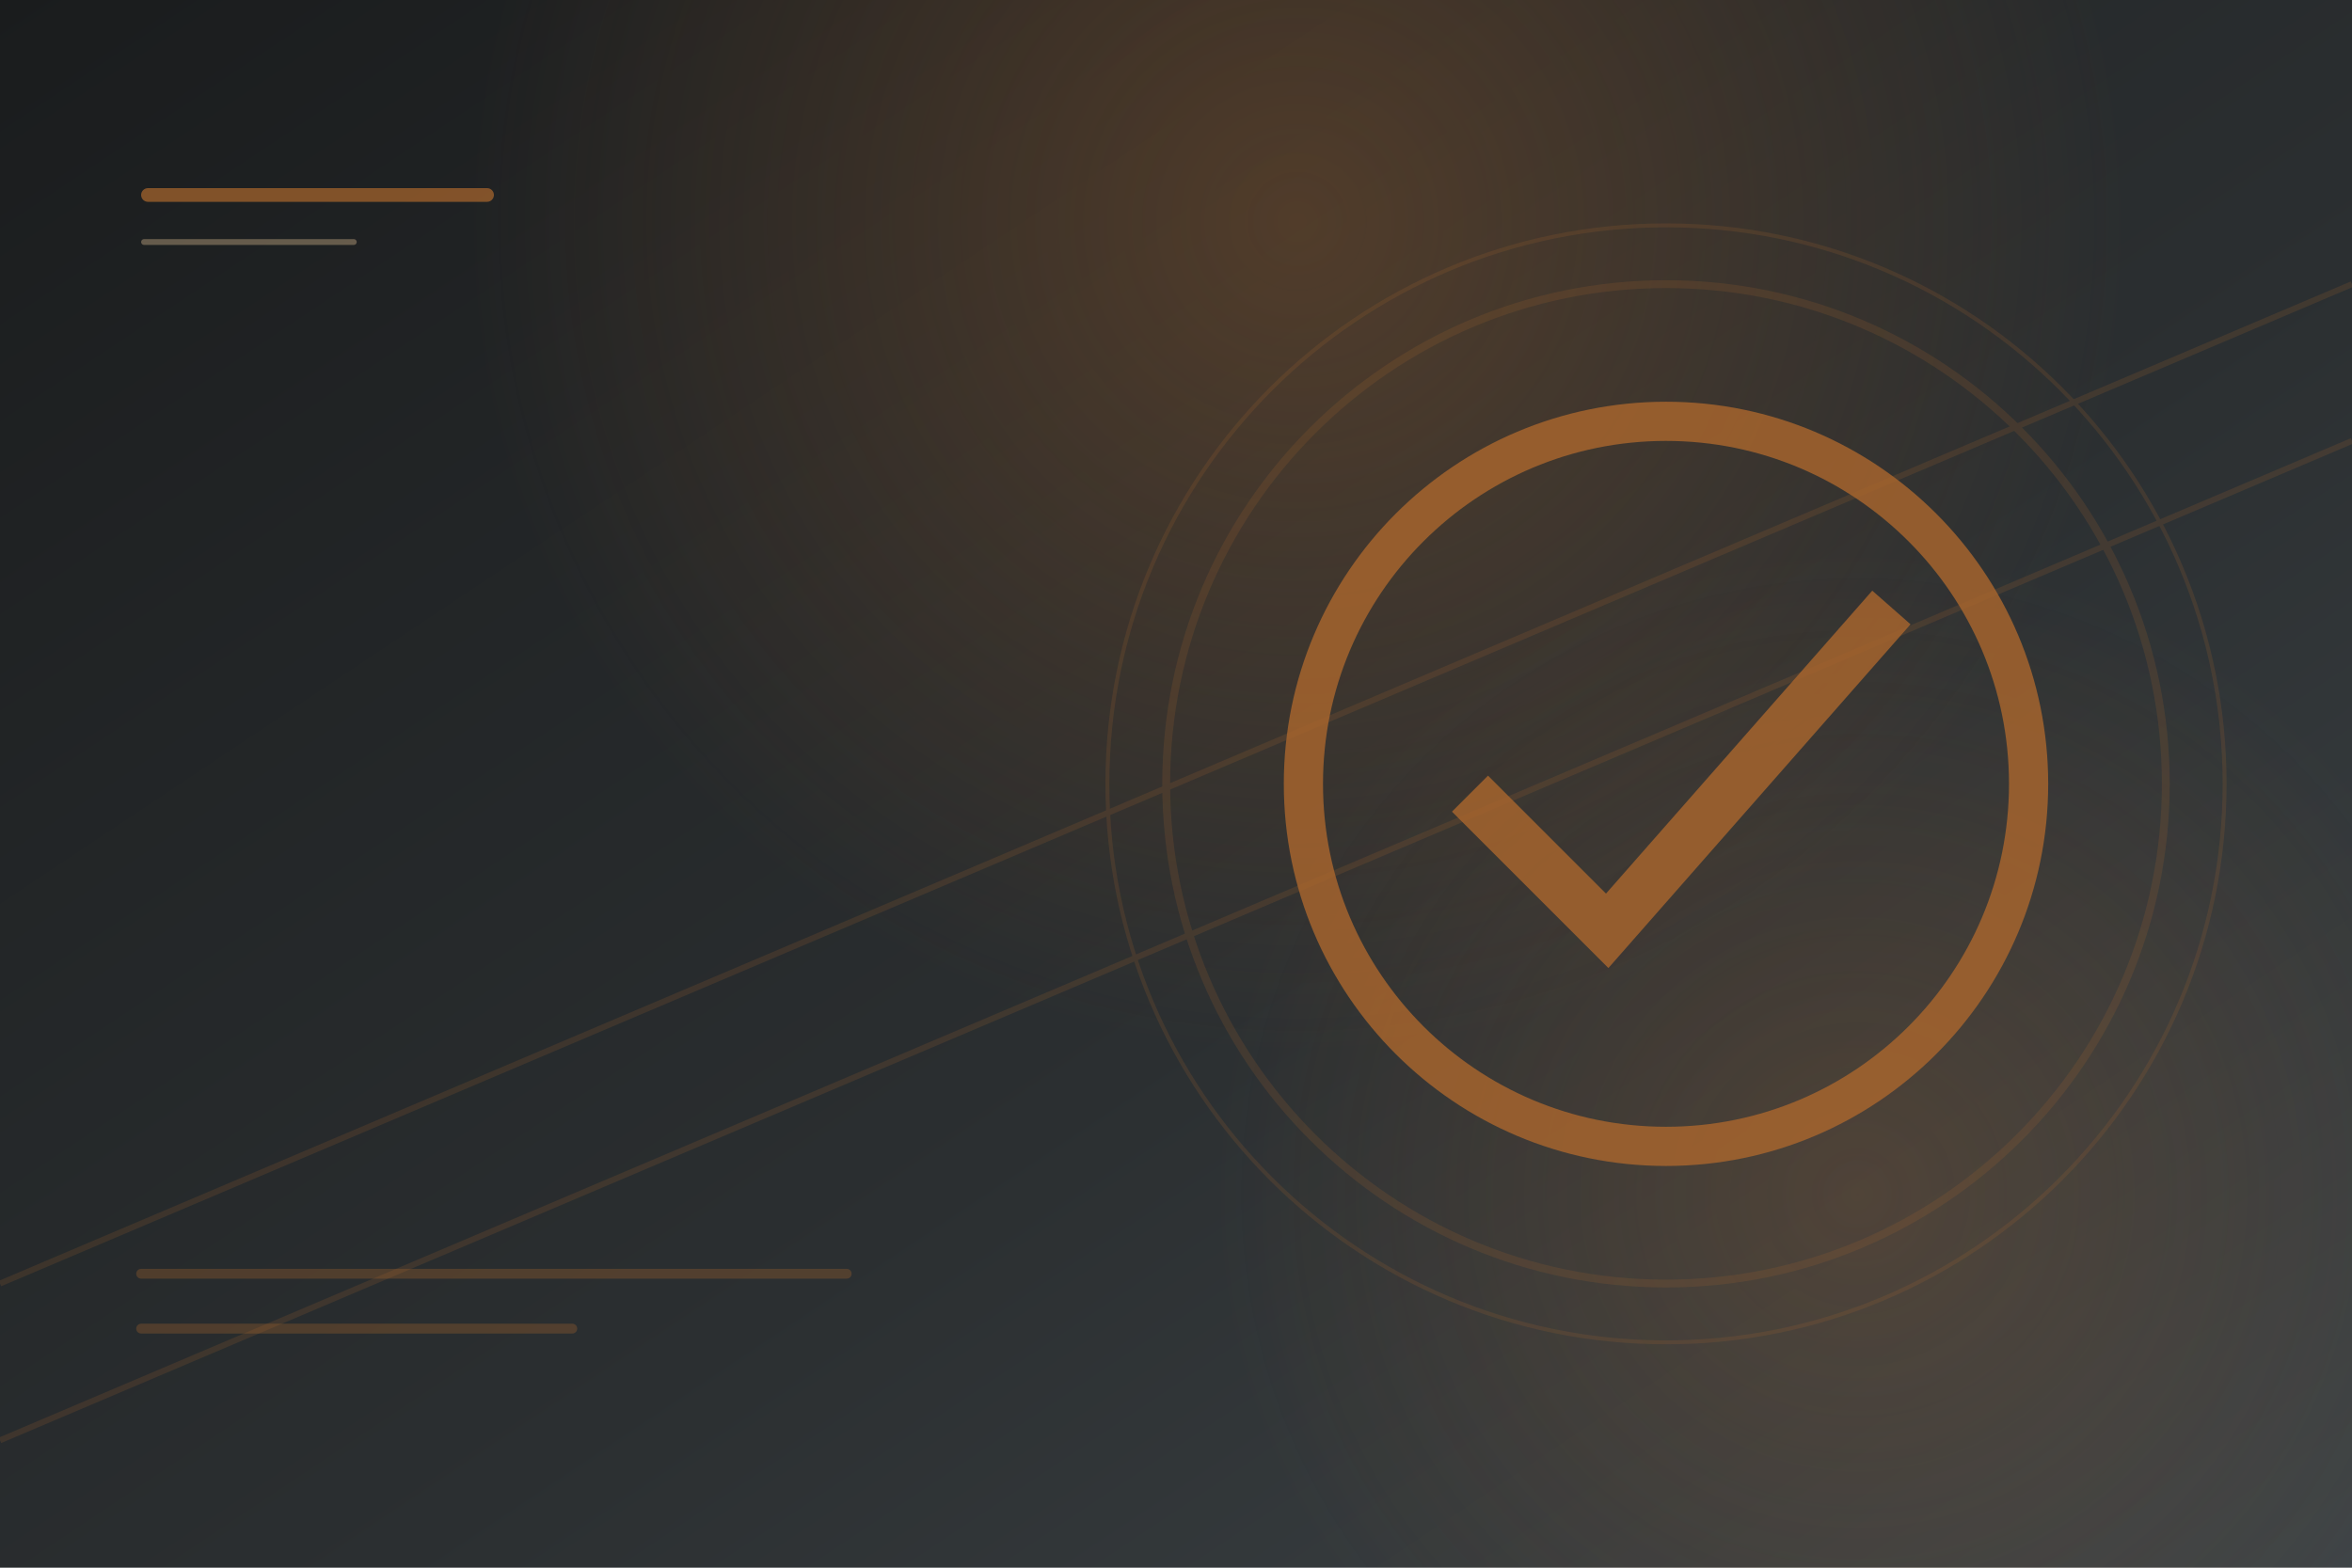
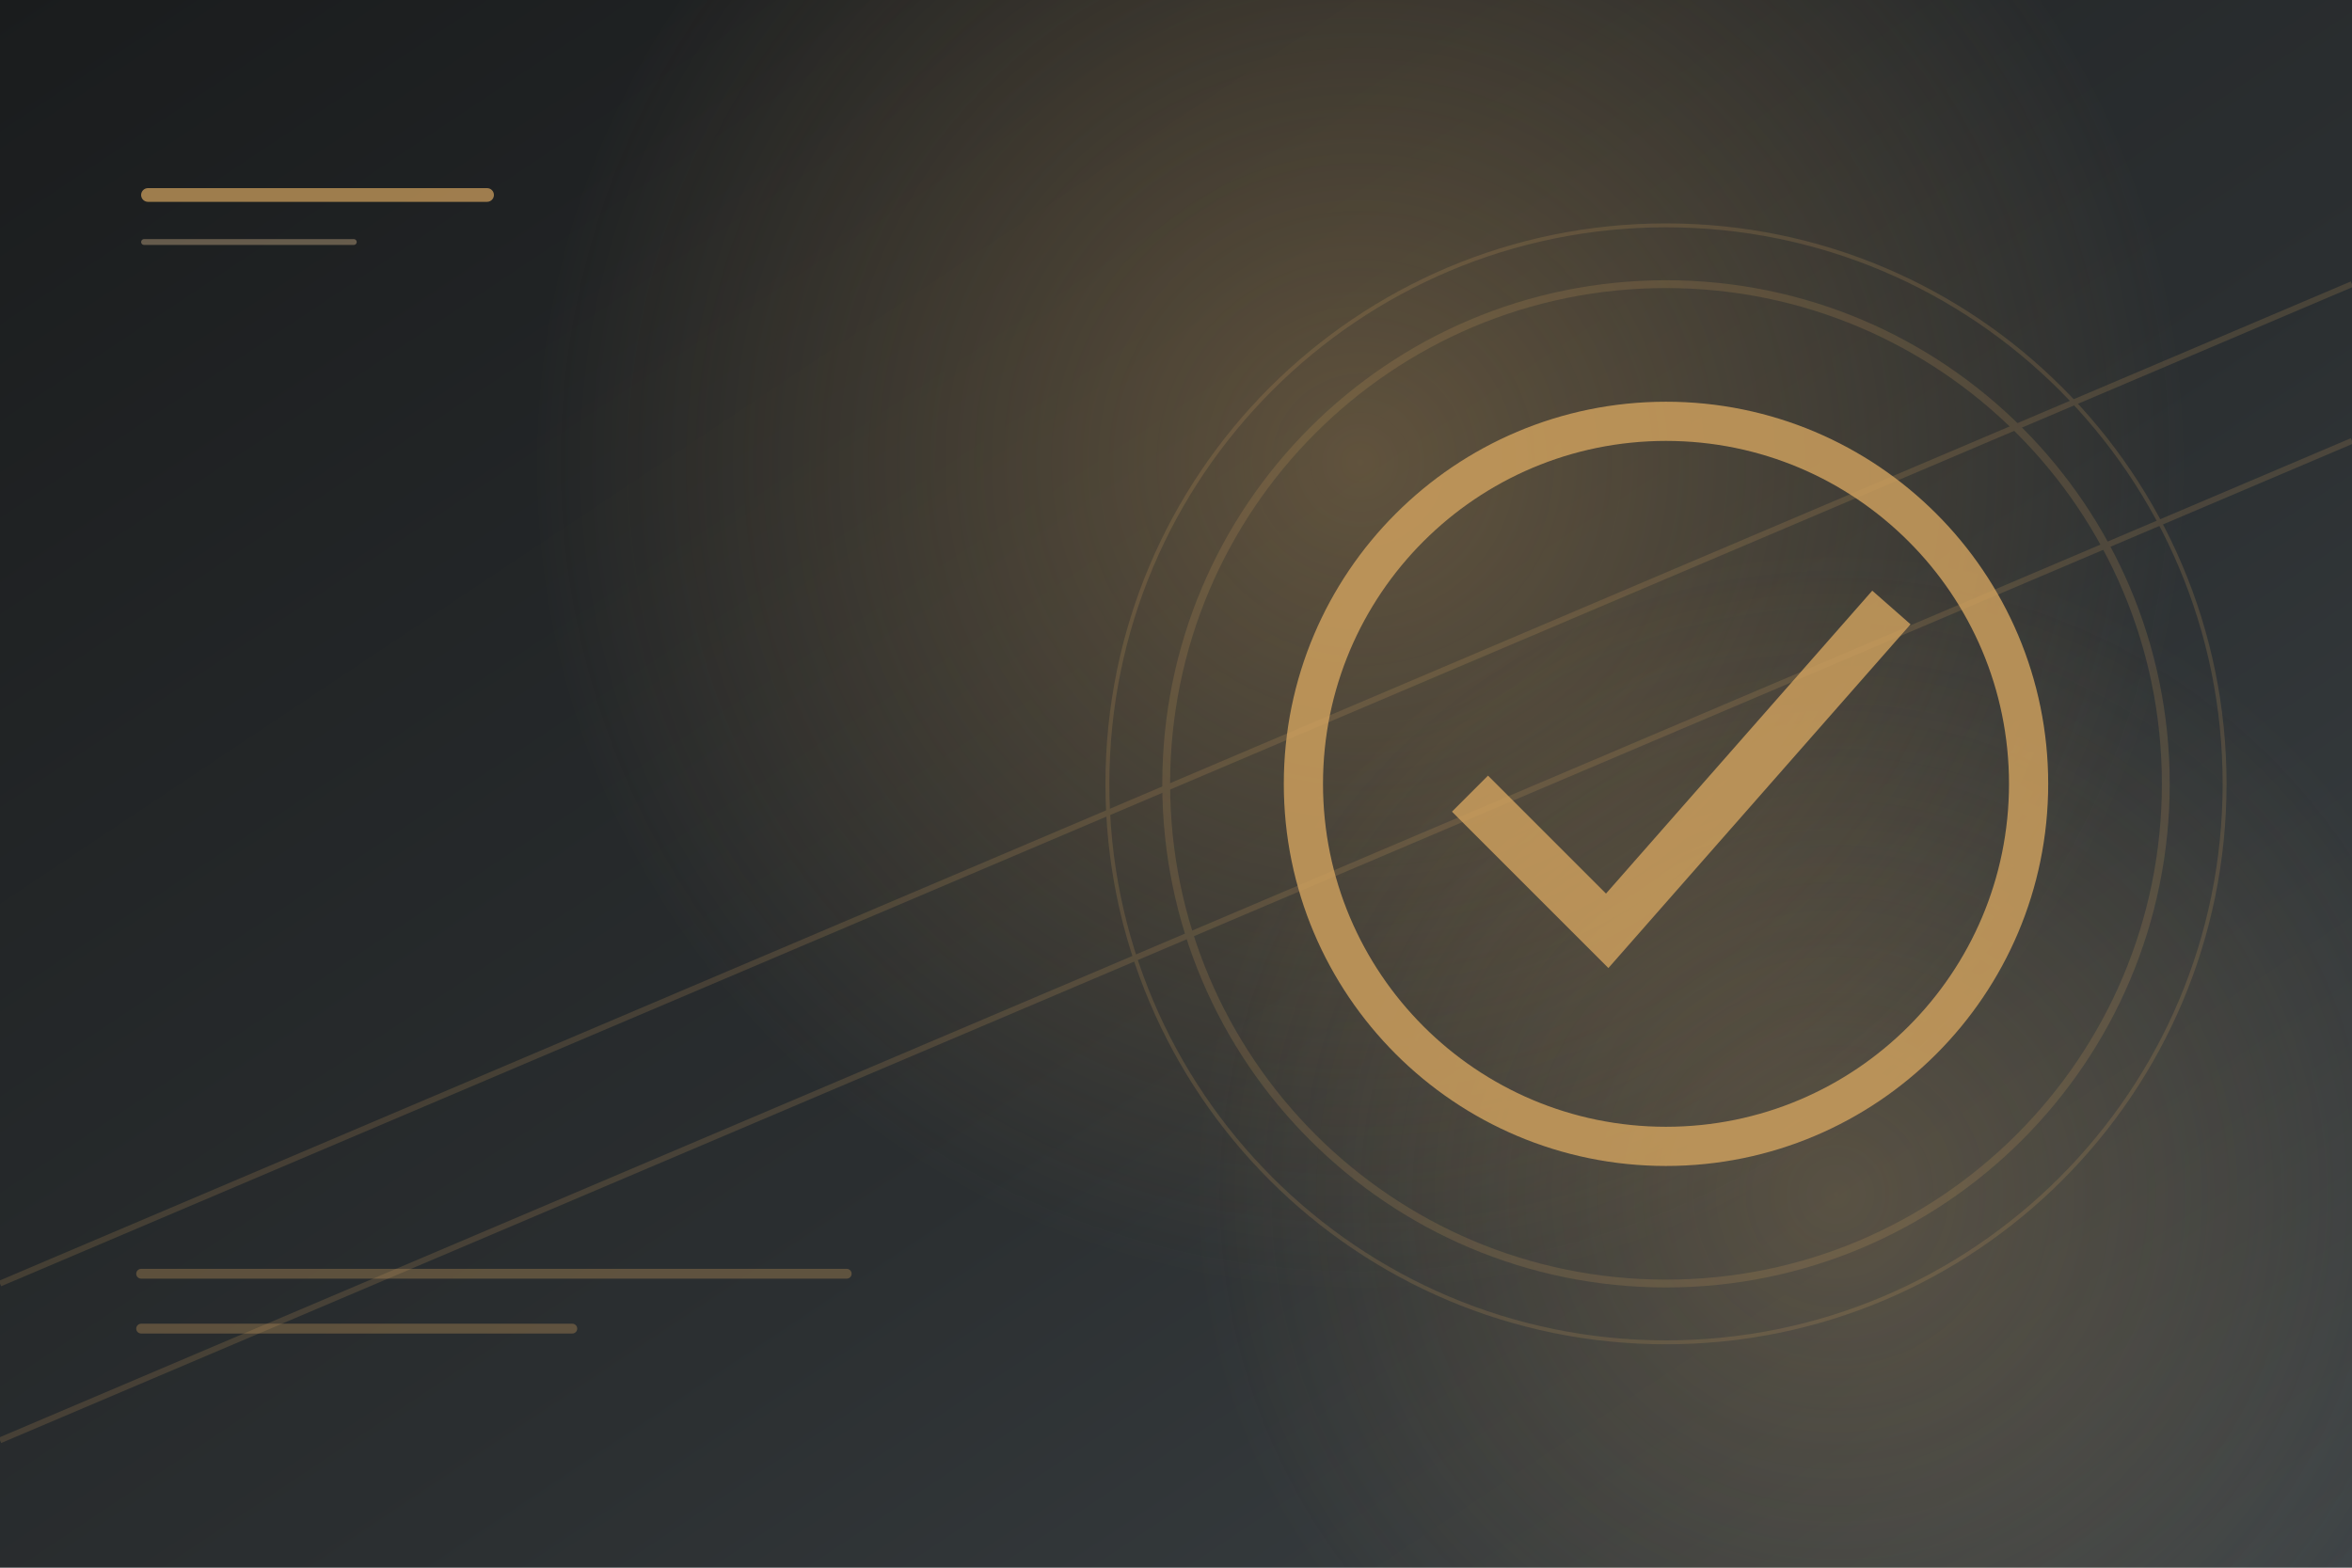
<svg xmlns="http://www.w3.org/2000/svg" width="1200" height="800" viewBox="0 0 1200 800" preserveAspectRatio="xMidYMid meet" role="img" aria-labelledby="title desc">
  <defs>
    <linearGradient id="bg" x1="0" y1="0" x2="1" y2="1">
      <stop stop-color="#1a1c1d" />
      <stop offset=".58" stop-color="#2b2f31" />
      <stop offset="1" stop-color="#3e4447" />
    </linearGradient>
    <radialGradient id="glow">
-       <stop stop-color="#a8652d" stop-opacity=".34" />
-       <stop offset="1" stop-color="#a8652d" stop-opacity="0" />
+       <stop stop-color="#d0a15e" stop-opacity=".34" />
+       <stop offset="1" stop-color="#d0a15e" stop-opacity="0" />
    </radialGradient>
  </defs>
  <rect width="1200" height="800" fill="url(#bg)" />
-   <circle cx="662" cy="115" r="420" fill="url(#glow)" />
-   <circle cx="948" cy="610" r="330" fill="url(#glow)" opacity=".7" />
-   <g fill="none" stroke="#a8652d" opacity=".18">
+   <circle cx="694" cy="237" r="420" fill="url(#glow)" />
+   <circle cx="937" cy="610" r="330" fill="url(#glow)" opacity=".7" />
+   <g fill="none" stroke="#d0a15e" opacity=".18">
    <path d="M0 655 1200 145M0 735 1200 225" stroke-width="3" />
    <circle cx="850" cy="400" r="255" stroke-width="4" />
    <circle cx="850" cy="400" r="285" stroke-width="2" />
  </g>
-   <g color="#a8652d" opacity=".82">
+   <g color="#d0a15e" opacity=".82">
    <circle cx="850" cy="400" r="185" fill="none" stroke="currentColor" stroke-width="20" />
    <path d="m750 405 70 70 145-165" fill="none" stroke="currentColor" stroke-width="26" />
  </g>
-   <rect x="72" y="96" width="180" height="7" rx="3.5" fill="#a8652d" opacity=".72" />
+   <rect x="72" y="96" width="180" height="7" rx="3.5" fill="#d0a15e" opacity=".72" />
  <rect x="72" y="122" width="110" height="3" rx="1.5" fill="#d2b48c" opacity=".4" />
-   <path d="M72 650h360M72 678h220" stroke="#a8652d" stroke-width="5" stroke-linecap="round" opacity=".32" />
+   <path d="M72 650h360M72 678h220" stroke="#d0a15e" stroke-width="5" stroke-linecap="round" opacity=".32" />
</svg>
